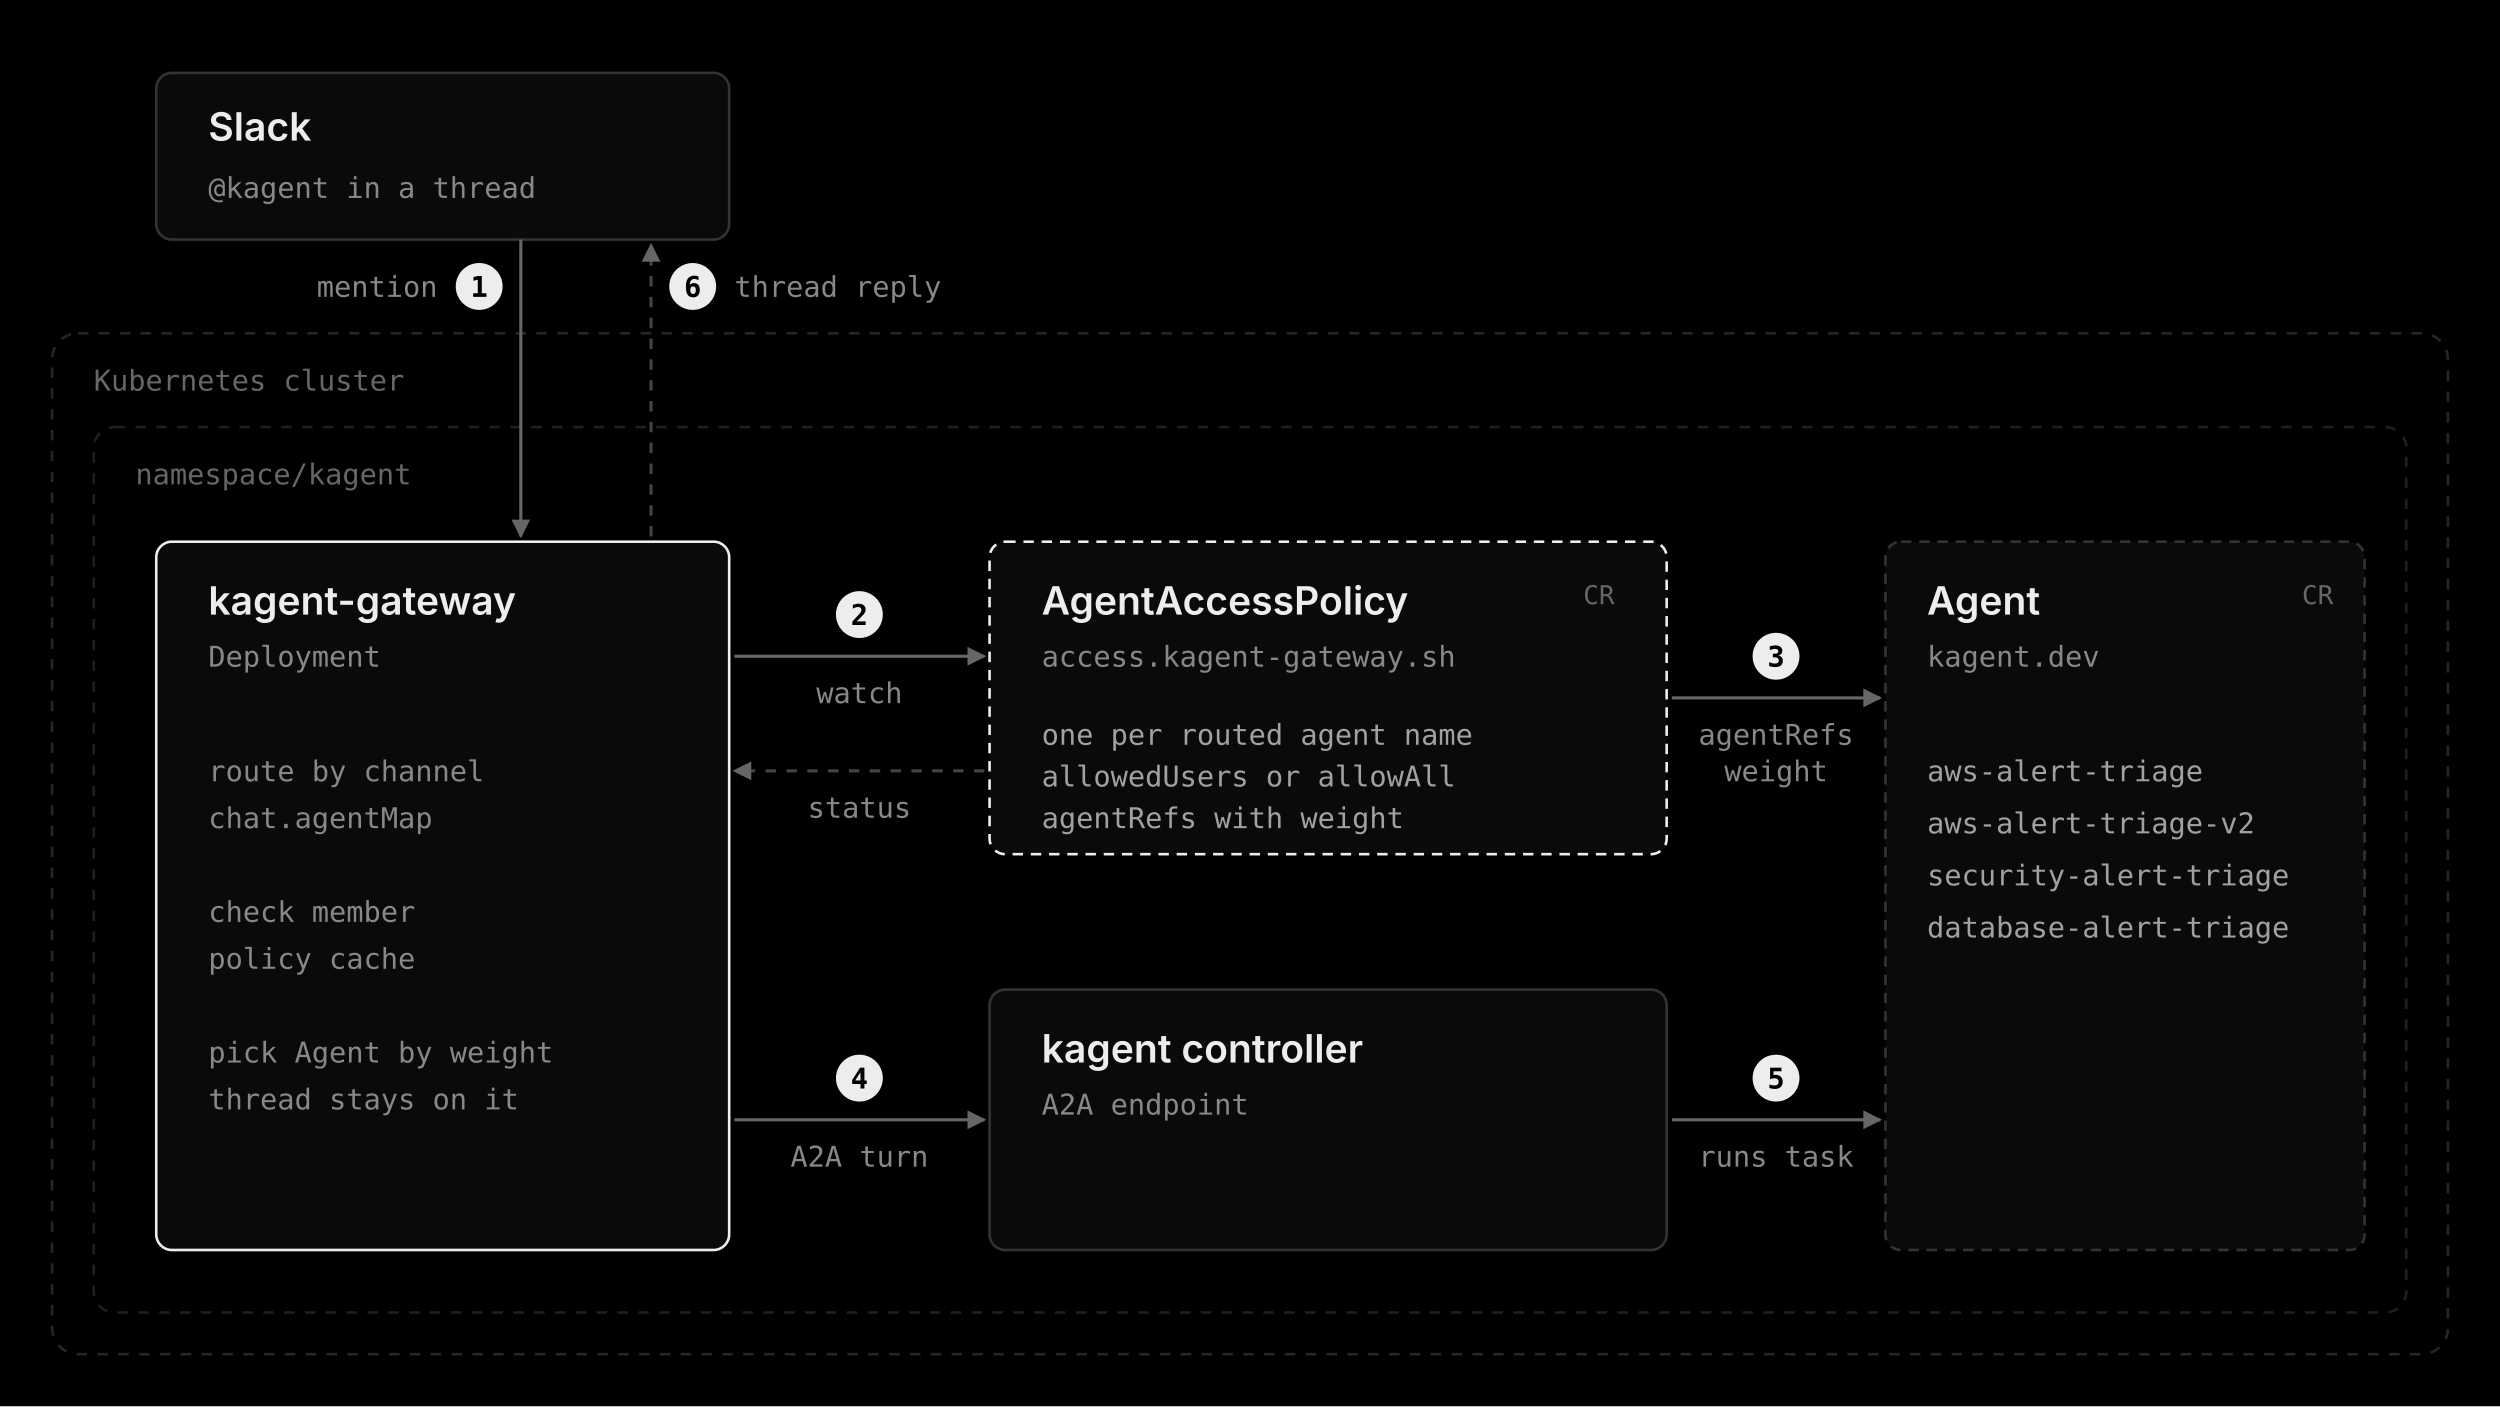
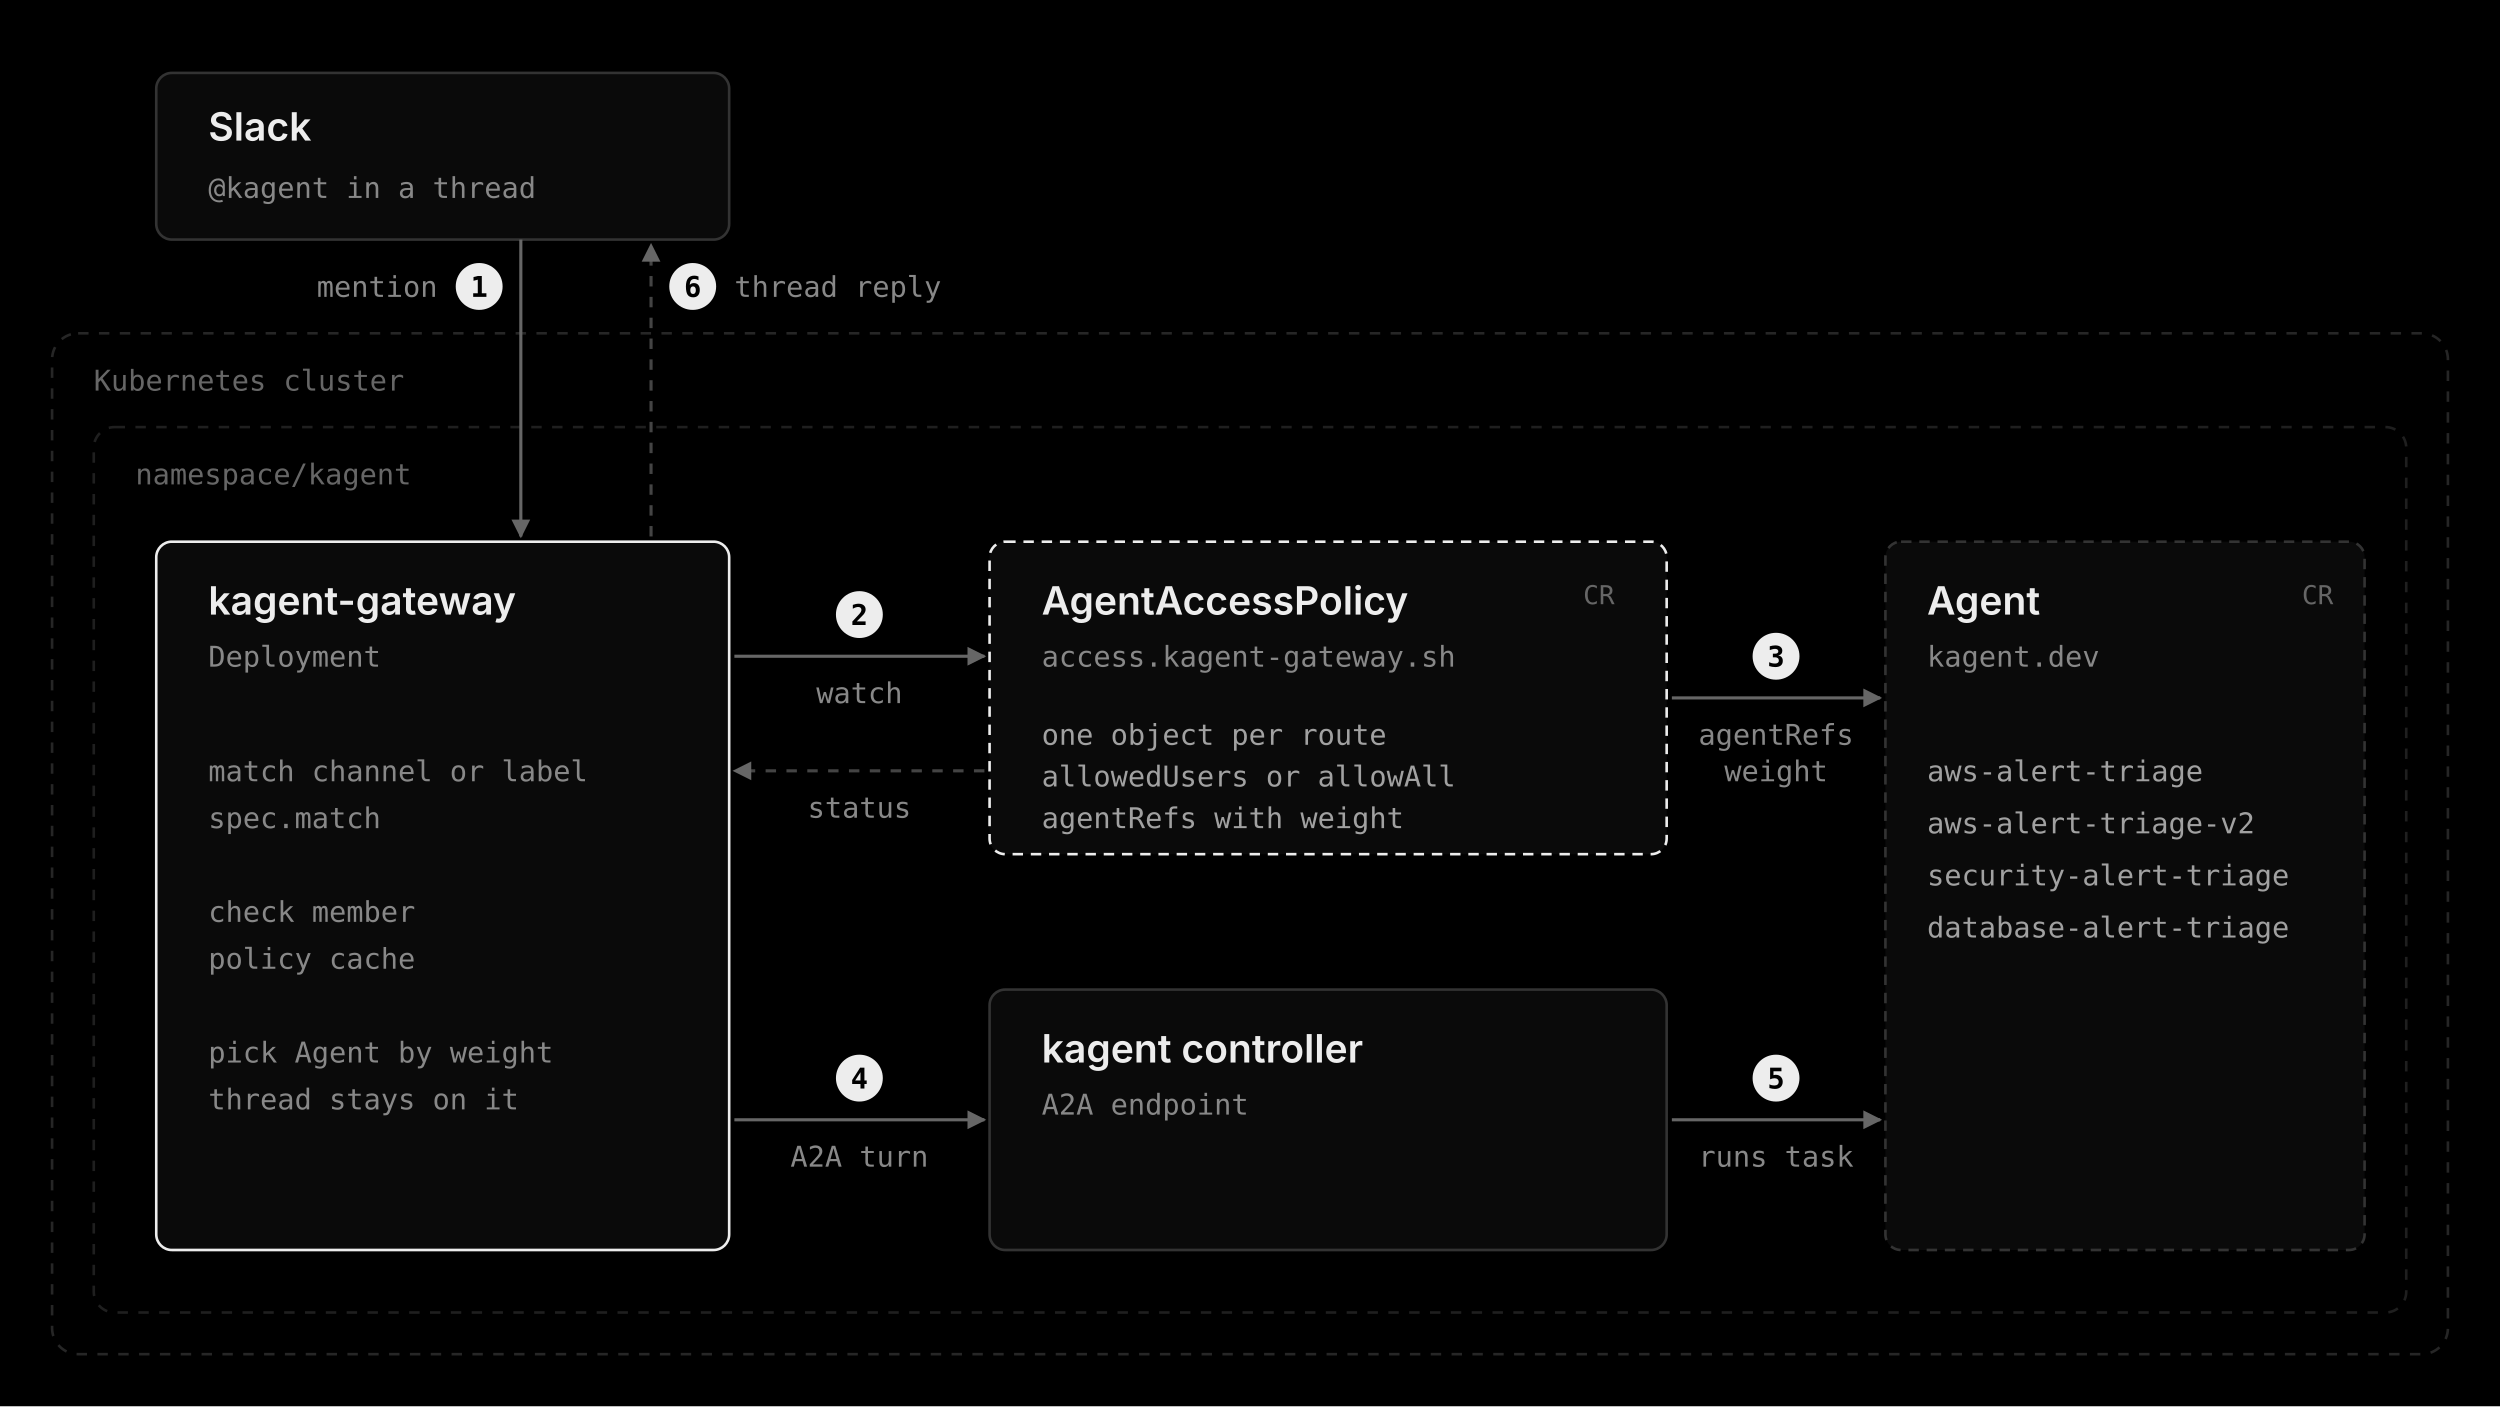
<svg xmlns="http://www.w3.org/2000/svg" viewBox="0 0 960 540" font-family="Geist, Inter, 'Helvetica Neue', Arial, sans-serif">
  <defs>
    <marker id="a" viewBox="0 0 10 10" refX="9" refY="5" markerWidth="6" markerHeight="6" orient="auto-start-reverse">
      <path d="M0 0L10 5L0 10z" fill="#666" />
    </marker>
  </defs>
  <rect width="960" height="540" fill="#000" />
  <rect x="60" y="28" width="220" height="64" rx="6" fill="#0a0a0a" stroke="#333" />
  <text x="80" y="54" fill="#ededed" font-size="15" font-weight="600">Slack</text>
  <text x="80" y="76" fill="#888" font-size="11" font-family="'SF Mono', Menlo, monospace">@kagent in a thread</text>
  <rect x="20" y="128" width="920" height="392" rx="10" fill="none" stroke="#262626" stroke-dasharray="4 4" />
  <text x="36" y="150" fill="#666" font-size="11" font-family="'SF Mono', Menlo, monospace">Kubernetes cluster</text>
  <rect x="36" y="164" width="888" height="340" rx="8" fill="none" stroke="#1f1f1f" stroke-dasharray="4 4" />
  <text x="52" y="186" fill="#666" font-size="11" font-family="'SF Mono', Menlo, monospace">namespace/kagent</text>
  <rect x="60" y="208" width="220" height="272" rx="6" fill="#0a0a0a" stroke="#ededed" />
  <text x="80" y="236" fill="#ededed" font-size="15" font-weight="600">kagent-gateway</text>
  <text x="80" y="256" fill="#888" font-size="11" font-family="'SF Mono', Menlo, monospace">Deployment</text>
  <g fill="#888" font-size="11" font-family="'SF Mono', Menlo, monospace">
-     <text x="80" y="300">route by channel</text>
-     <text x="80" y="318">chat.agentMap</text>
+     <text x="80" y="300">match channel or label</text>
+     <text x="80" y="318">spec.match</text>
    <text x="80" y="354">check member</text>
    <text x="80" y="372">policy cache</text>
    <text x="80" y="408">pick Agent by weight</text>
    <text x="80" y="426">thread stays on it</text>
  </g>
  <rect x="380" y="208" width="260" height="120" rx="6" fill="#0a0a0a" stroke="#ededed" stroke-dasharray="4 3" />
  <text x="400" y="236" fill="#ededed" font-size="15" font-weight="600">AgentAccessPolicy</text>
  <text x="620" y="232" text-anchor="end" fill="#666" font-size="10" font-family="'SF Mono', Menlo, monospace">CR</text>
  <text x="400" y="256" fill="#888" font-size="11" font-family="'SF Mono', Menlo, monospace">access.kagent-gateway.sh</text>
  <g fill="#a1a1a1" font-size="11" font-family="'SF Mono', Menlo, monospace">
-     <text x="400" y="286">one per routed agent name</text>
+     <text x="400" y="286">one object per route</text>
    <text x="400" y="302">allowedUsers or allowAll</text>
    <text x="400" y="318">agentRefs with weight</text>
  </g>
  <rect x="380" y="380" width="260" height="100" rx="6" fill="#0a0a0a" stroke="#333" />
  <text x="400" y="408" fill="#ededed" font-size="15" font-weight="600">kagent controller</text>
  <text x="400" y="428" fill="#888" font-size="11" font-family="'SF Mono', Menlo, monospace">A2A endpoint</text>
  <rect x="724" y="208" width="184" height="272" rx="6" fill="#0a0a0a" stroke="#333" stroke-dasharray="4 3" />
  <text x="740" y="236" fill="#ededed" font-size="15" font-weight="600">Agent</text>
  <text x="896" y="232" text-anchor="end" fill="#666" font-size="10" font-family="'SF Mono', Menlo, monospace">CR</text>
  <text x="740" y="256" fill="#888" font-size="11" font-family="'SF Mono', Menlo, monospace">kagent.dev</text>
  <g fill="#a1a1a1" font-size="11" font-family="'SF Mono', Menlo, monospace">
    <text x="740" y="300">aws-alert-triage</text>
    <text x="740" y="320">aws-alert-triage-v2</text>
    <text x="740" y="340">security-alert-triage</text>
    <text x="740" y="360">database-alert-triage</text>
  </g>
  <g stroke="#666" stroke-width="1.2" fill="none" marker-end="url(#a)">
    <path d="M200 92V206" />
    <path d="M282 252H378" />
    <path d="M642 268H722" />
    <path d="M282 430H378" />
    <path d="M642 430H722" />
  </g>
  <g stroke="#444" stroke-width="1.2" fill="none" stroke-dasharray="4 4" marker-end="url(#a)">
    <path d="M250 206V94" />
    <path d="M378 296H282" />
  </g>
  <g font-size="11" font-family="'SF Mono', Menlo, monospace">
    <g fill="#ededed">
      <circle cx="184" cy="110" r="9" fill="#ededed" />
      <circle cx="330" cy="236" r="9" fill="#ededed" />
      <circle cx="682" cy="252" r="9" fill="#ededed" />
      <circle cx="330" cy="414" r="9" fill="#ededed" />
      <circle cx="682" cy="414" r="9" fill="#ededed" />
      <circle cx="266" cy="110" r="9" fill="#ededed" />
    </g>
    <g fill="#000" font-weight="700" text-anchor="middle">
      <text x="184" y="114">1</text>
      <text x="330" y="240">2</text>
      <text x="682" y="256">3</text>
      <text x="330" y="418">4</text>
      <text x="682" y="418">5</text>
      <text x="266" y="114">6</text>
    </g>
    <g fill="#888">
      <text x="168" y="114" text-anchor="end">mention</text>
      <text x="282" y="114">thread reply</text>
      <text x="330" y="270" text-anchor="middle">watch</text>
      <text x="330" y="314" text-anchor="middle">status</text>
      <text x="682" y="286" text-anchor="middle">agentRefs</text>
      <text x="682" y="300" text-anchor="middle">weight</text>
      <text x="330" y="448" text-anchor="middle">A2A turn</text>
      <text x="682" y="448" text-anchor="middle">runs task</text>
    </g>
  </g>
</svg>
